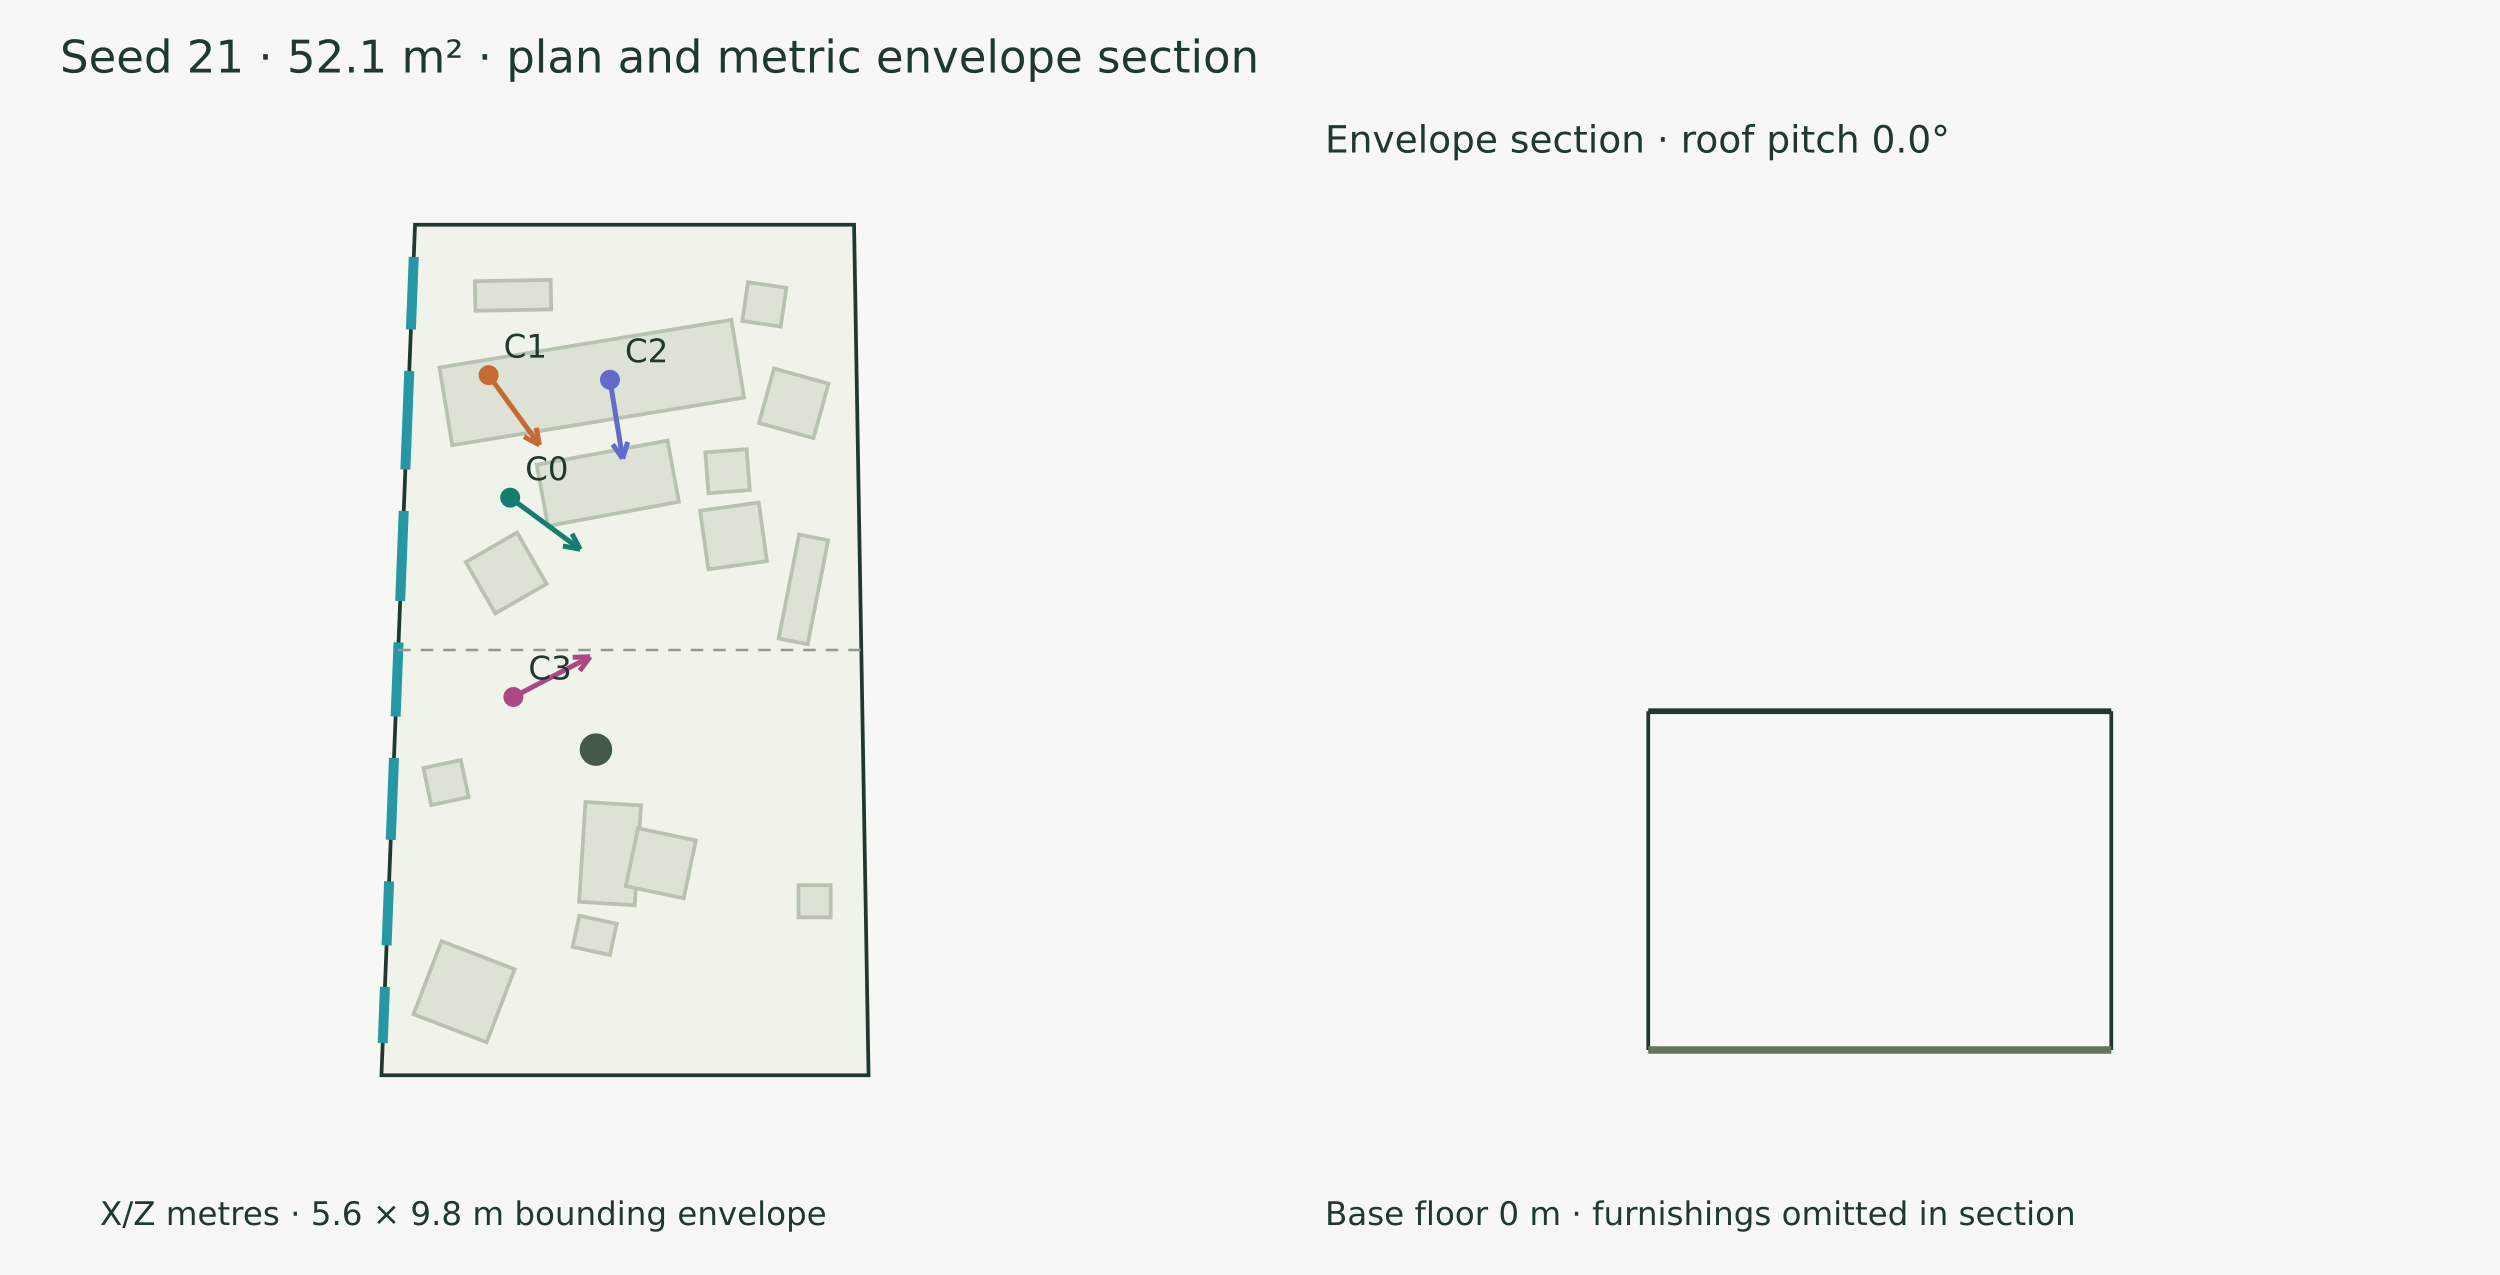
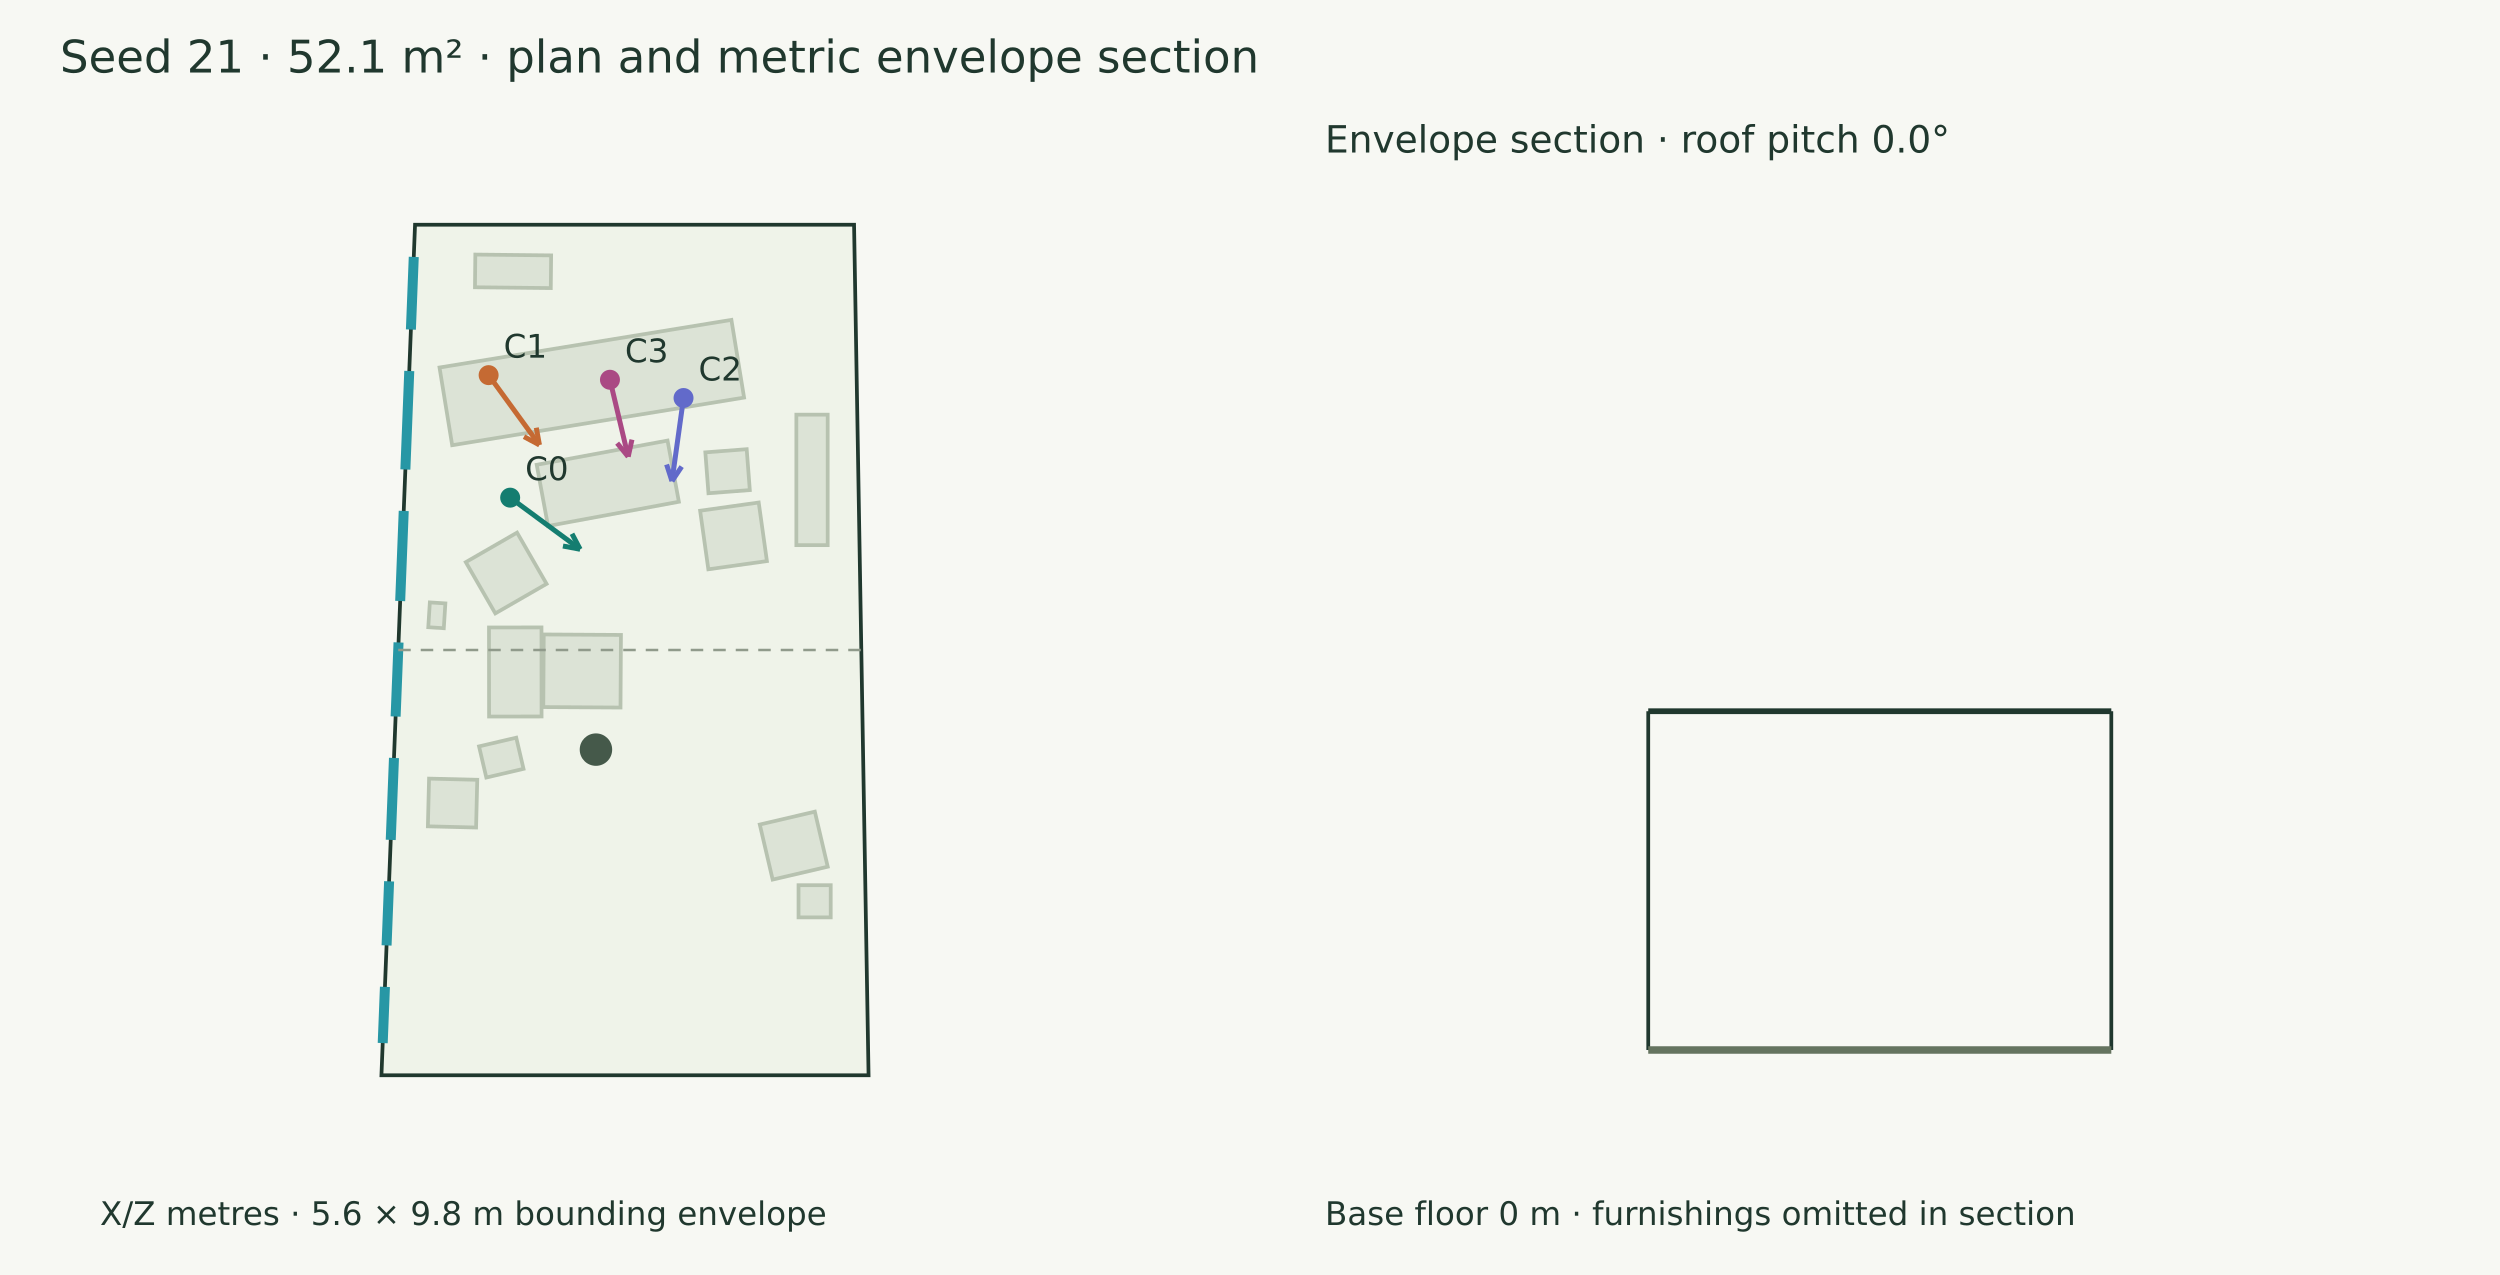
<svg xmlns="http://www.w3.org/2000/svg" width="1000" height="510" viewBox="0 0 1000 510">
  <rect width="100%" height="100%" fill="#f7f8f3" />
  <g font-family="DejaVu Sans" fill="#20382e">
    <text x="24.000" y="29.000" font-size="18">Seed 21 · 52.1 m² · plan and metric envelope section</text>
    <polygon points="166.015,89.897 341.625,89.897 347.424,430.103 152.576,430.103" fill="#eff3e9" stroke="#20382e" stroke-width="1.5" />
    <polygon points="297.631,159.028 180.875,178.083 175.803,147.003 292.559,127.948" fill="#dce3d6" stroke="#b7c2b0" stroke-width="1.5" />
    <polygon points="214.680,185.914 267.015,176.222 271.549,200.704 219.214,210.396" fill="#dce3d6" stroke="#b7c2b0" stroke-width="1.5" />
    <polygon points="186.317,224.857 206.819,213.047 218.629,233.549 198.127,245.359" fill="#dce3d6" stroke="#b7c2b0" stroke-width="1.5" />
    <polygon points="280.048,204.290 303.479,201.004 306.765,224.435 283.334,227.720" fill="#dce3d6" stroke="#b7c2b0" stroke-width="1.5" />
-     <polygon points="189.953,112.487 220.273,111.936 220.488,123.764 190.168,124.315" fill="#dce3d6" stroke="#b7c2b0" stroke-width="1.5" />
-     <polygon points="311.460,255.411 319.656,213.828 331.263,216.115 323.067,257.699" fill="#dce3d6" stroke="#b7c2b0" stroke-width="1.5" />
-     <polygon points="231.659,360.709 234.172,320.775 256.396,322.174 253.883,362.108" fill="#dce3d6" stroke="#b7c2b0" stroke-width="1.5" />
-     <polygon points="250.320,354.464 255.178,331.308 278.334,336.166 273.476,359.322" fill="#dce3d6" stroke="#b7c2b0" stroke-width="1.5" />
-     <polygon points="194.628,416.933 165.398,405.698 176.633,376.468 205.863,387.703" fill="#dce3d6" stroke="#b7c2b0" stroke-width="1.5" />
+     <polygon points="190.129,101.826 220.453,102.155 220.311,115.234 189.988,114.906" fill="#dce3d6" stroke="#b7c2b0" stroke-width="1.5" />
+     <polygon points="178.147,241.356 177.518,251.289 171.310,250.896 171.939,240.963" fill="#dce3d6" stroke="#b7c2b0" stroke-width="1.5" />
+     <polygon points="195.627,286.616 195.593,250.989 216.592,250.969 216.627,286.596" fill="#dce3d6" stroke="#b7c2b0" stroke-width="1.5" />
+     <polygon points="217.321,282.828 217.499,253.785 248.380,253.974 248.202,283.018" fill="#dce3d6" stroke="#b7c2b0" stroke-width="1.5" />
+     <polygon points="331.070,165.863 331.070,218.054 318.544,218.054 318.544,165.863" fill="#dce3d6" stroke="#b7c2b0" stroke-width="1.5" />
    <polygon points="319.414,354.078 332.288,354.078 332.288,366.952 319.414,366.952" fill="#dce3d6" stroke="#b7c2b0" stroke-width="1.5" />
-     <polygon points="309.622,147.424 331.417,153.462 325.379,175.257 303.584,169.219" fill="#dce3d6" stroke="#b7c2b0" stroke-width="1.5" />
+     <polygon points="303.913,329.813 325.935,324.660 331.088,346.682 309.066,351.834" fill="#dce3d6" stroke="#b7c2b0" stroke-width="1.5" />
    <polygon points="282.135,180.943 298.675,179.680 299.924,196.034 283.384,197.297" fill="#dce3d6" stroke="#b7c2b0" stroke-width="1.5" />
-     <polygon points="229.019,378.750 231.759,366.249 246.688,369.522 243.948,382.022" fill="#dce3d6" stroke="#b7c2b0" stroke-width="1.5" />
-     <polygon points="314.562,115.131 312.292,130.624 296.934,128.374 299.204,112.882" fill="#dce3d6" stroke="#b7c2b0" stroke-width="1.5" />
-     <polygon points="172.491,322.009 169.360,307.203 184.330,304.037 187.461,318.843" fill="#dce3d6" stroke="#b7c2b0" stroke-width="1.5" />
+     <polygon points="194.528,311.012 191.614,298.551 206.496,295.071 209.410,307.532" fill="#dce3d6" stroke="#b7c2b0" stroke-width="1.5" />
+     <polygon points="171.150,330.532 171.623,311.444 190.903,311.921 190.430,331.009" fill="#dce3d6" stroke="#b7c2b0" stroke-width="1.5" />
    <circle cx="238.378" cy="299.849" r="6.49" fill="#45594a" />
    <path d="M153.085,417.230 L153.973,394.744" stroke="#2797a5" stroke-width="4" fill="none" />
    <path d="M154.628,378.170 L155.641,352.530" stroke="#2797a5" stroke-width="4" fill="none" />
    <path d="M156.295,335.956 L157.590,303.181" stroke="#2797a5" stroke-width="4" fill="none" />
    <path d="M158.245,286.608 L159.415,256.978" stroke="#2797a5" stroke-width="4" fill="none" />
    <path d="M160.070,240.404 L161.493,204.373" stroke="#2797a5" stroke-width="4" fill="none" />
    <path d="M162.148,187.799 L163.705,148.394" stroke="#2797a5" stroke-width="4" fill="none" />
    <path d="M164.359,131.820 L165.507,102.770" stroke="#2797a5" stroke-width="4" fill="none" />
    <path d="M204.067,199.063 L232.059,219.701" stroke="#147d70" stroke-width="2" fill="none" />
    <path d="M232.059,219.701 L225.179,218.411" stroke="#147d70" stroke-width="2" fill="none" />
    <path d="M232.059,219.701 L228.793,213.510" stroke="#147d70" stroke-width="2" fill="none" />
    <circle cx="204.067" cy="199.063" r="4" fill="#147d70" />
    <text x="210.067" y="192.063" font-size="13">C0</text>
    <path d="M195.448,150.054 L215.768,177.974" stroke="#c56a33" stroke-width="2" fill="none" />
    <path d="M215.768,177.974 L209.597,174.669" stroke="#c56a33" stroke-width="2" fill="none" />
    <path d="M215.768,177.974 L214.521,171.086" stroke="#c56a33" stroke-width="2" fill="none" />
    <circle cx="195.448" cy="150.054" r="4" fill="#c56a33" />
    <text x="201.448" y="143.054" font-size="13">C1</text>
-     <path d="M243.984,151.903 L249.082,183.480" stroke="#626aca" stroke-width="2" fill="none" />
-     <path d="M249.082,183.480 L245.071,177.742" stroke="#626aca" stroke-width="2" fill="none" />
-     <path d="M249.082,183.480 L251.083,176.772" stroke="#626aca" stroke-width="2" fill="none" />
-     <circle cx="243.984" cy="151.903" r="4" fill="#626aca" />
-     <text x="249.984" y="144.903" font-size="13">C2</text>
-     <path d="M205.346,278.791 L236.060,262.700" stroke="#aa4984" stroke-width="2" fill="none" />
-     <path d="M236.060,262.700 L231.890,268.322" stroke="#aa4984" stroke-width="2" fill="none" />
-     <path d="M236.060,262.700 L229.064,262.928" stroke="#aa4984" stroke-width="2" fill="none" />
-     <circle cx="205.346" cy="278.791" r="4" fill="#aa4984" />
-     <text x="211.346" y="271.791" font-size="13">C3</text>
+     <path d="M273.412,159.205 L268.788,192.460" stroke="#626aca" stroke-width="2" fill="none" />
+     <path d="M268.788,192.460 L266.640,185.797" stroke="#626aca" stroke-width="2" fill="none" />
+     <path d="M268.788,192.460 L272.672,186.636" stroke="#626aca" stroke-width="2" fill="none" />
+     <circle cx="273.412" cy="159.205" r="4" fill="#626aca" />
+     <text x="279.412" y="152.205" font-size="13">C2</text>
+     <path d="M243.984,151.903 L251.272,182.688" stroke="#aa4984" stroke-width="2" fill="none" />
+     <path d="M251.272,182.688 L246.857,177.256" stroke="#aa4984" stroke-width="2" fill="none" />
+     <path d="M251.272,182.688 L252.783,175.853" stroke="#aa4984" stroke-width="2" fill="none" />
+     <circle cx="243.984" cy="151.903" r="4" fill="#aa4984" />
+     <text x="249.984" y="144.903" font-size="13">C3</text>
    <text x="40.000" y="490.000" font-size="13">X/Z metres · 5.6 × 9.8 m bounding envelope</text>
    <path d="M159.296,260.000 L344.524,260.000" stroke="#909a8b" stroke-width="1" stroke-dasharray="5 4" fill="none" />
    <path d="M659.296,284.489 L844.524,284.489" stroke="#20382e" stroke-width="2.3" fill="none" />
    <path d="M659.296,420.000 L659.296,284.489" stroke="#20382e" stroke-width="1.5" fill="none" />
    <path d="M844.524,420.000 L844.524,284.489" stroke="#20382e" stroke-width="1.5" fill="none" />
    <path d="M659.296,420.000 L844.524,420.000" stroke="#65745f" stroke-width="3" fill="none" />
    <path d="M659.296,420.000 L659.296,420.000" stroke="#8d9a85" stroke-width="1" fill="none" />
    <path d="M844.524,420.000 L844.524,420.000" stroke="#8d9a85" stroke-width="1" fill="none" />
    <text x="530.000" y="61.000" font-size="15">Envelope section · roof pitch 0.0°</text>
    <text x="530.000" y="490.000" font-size="13">Base floor 0 m · furnishings omitted in section</text>
  </g>
</svg>
